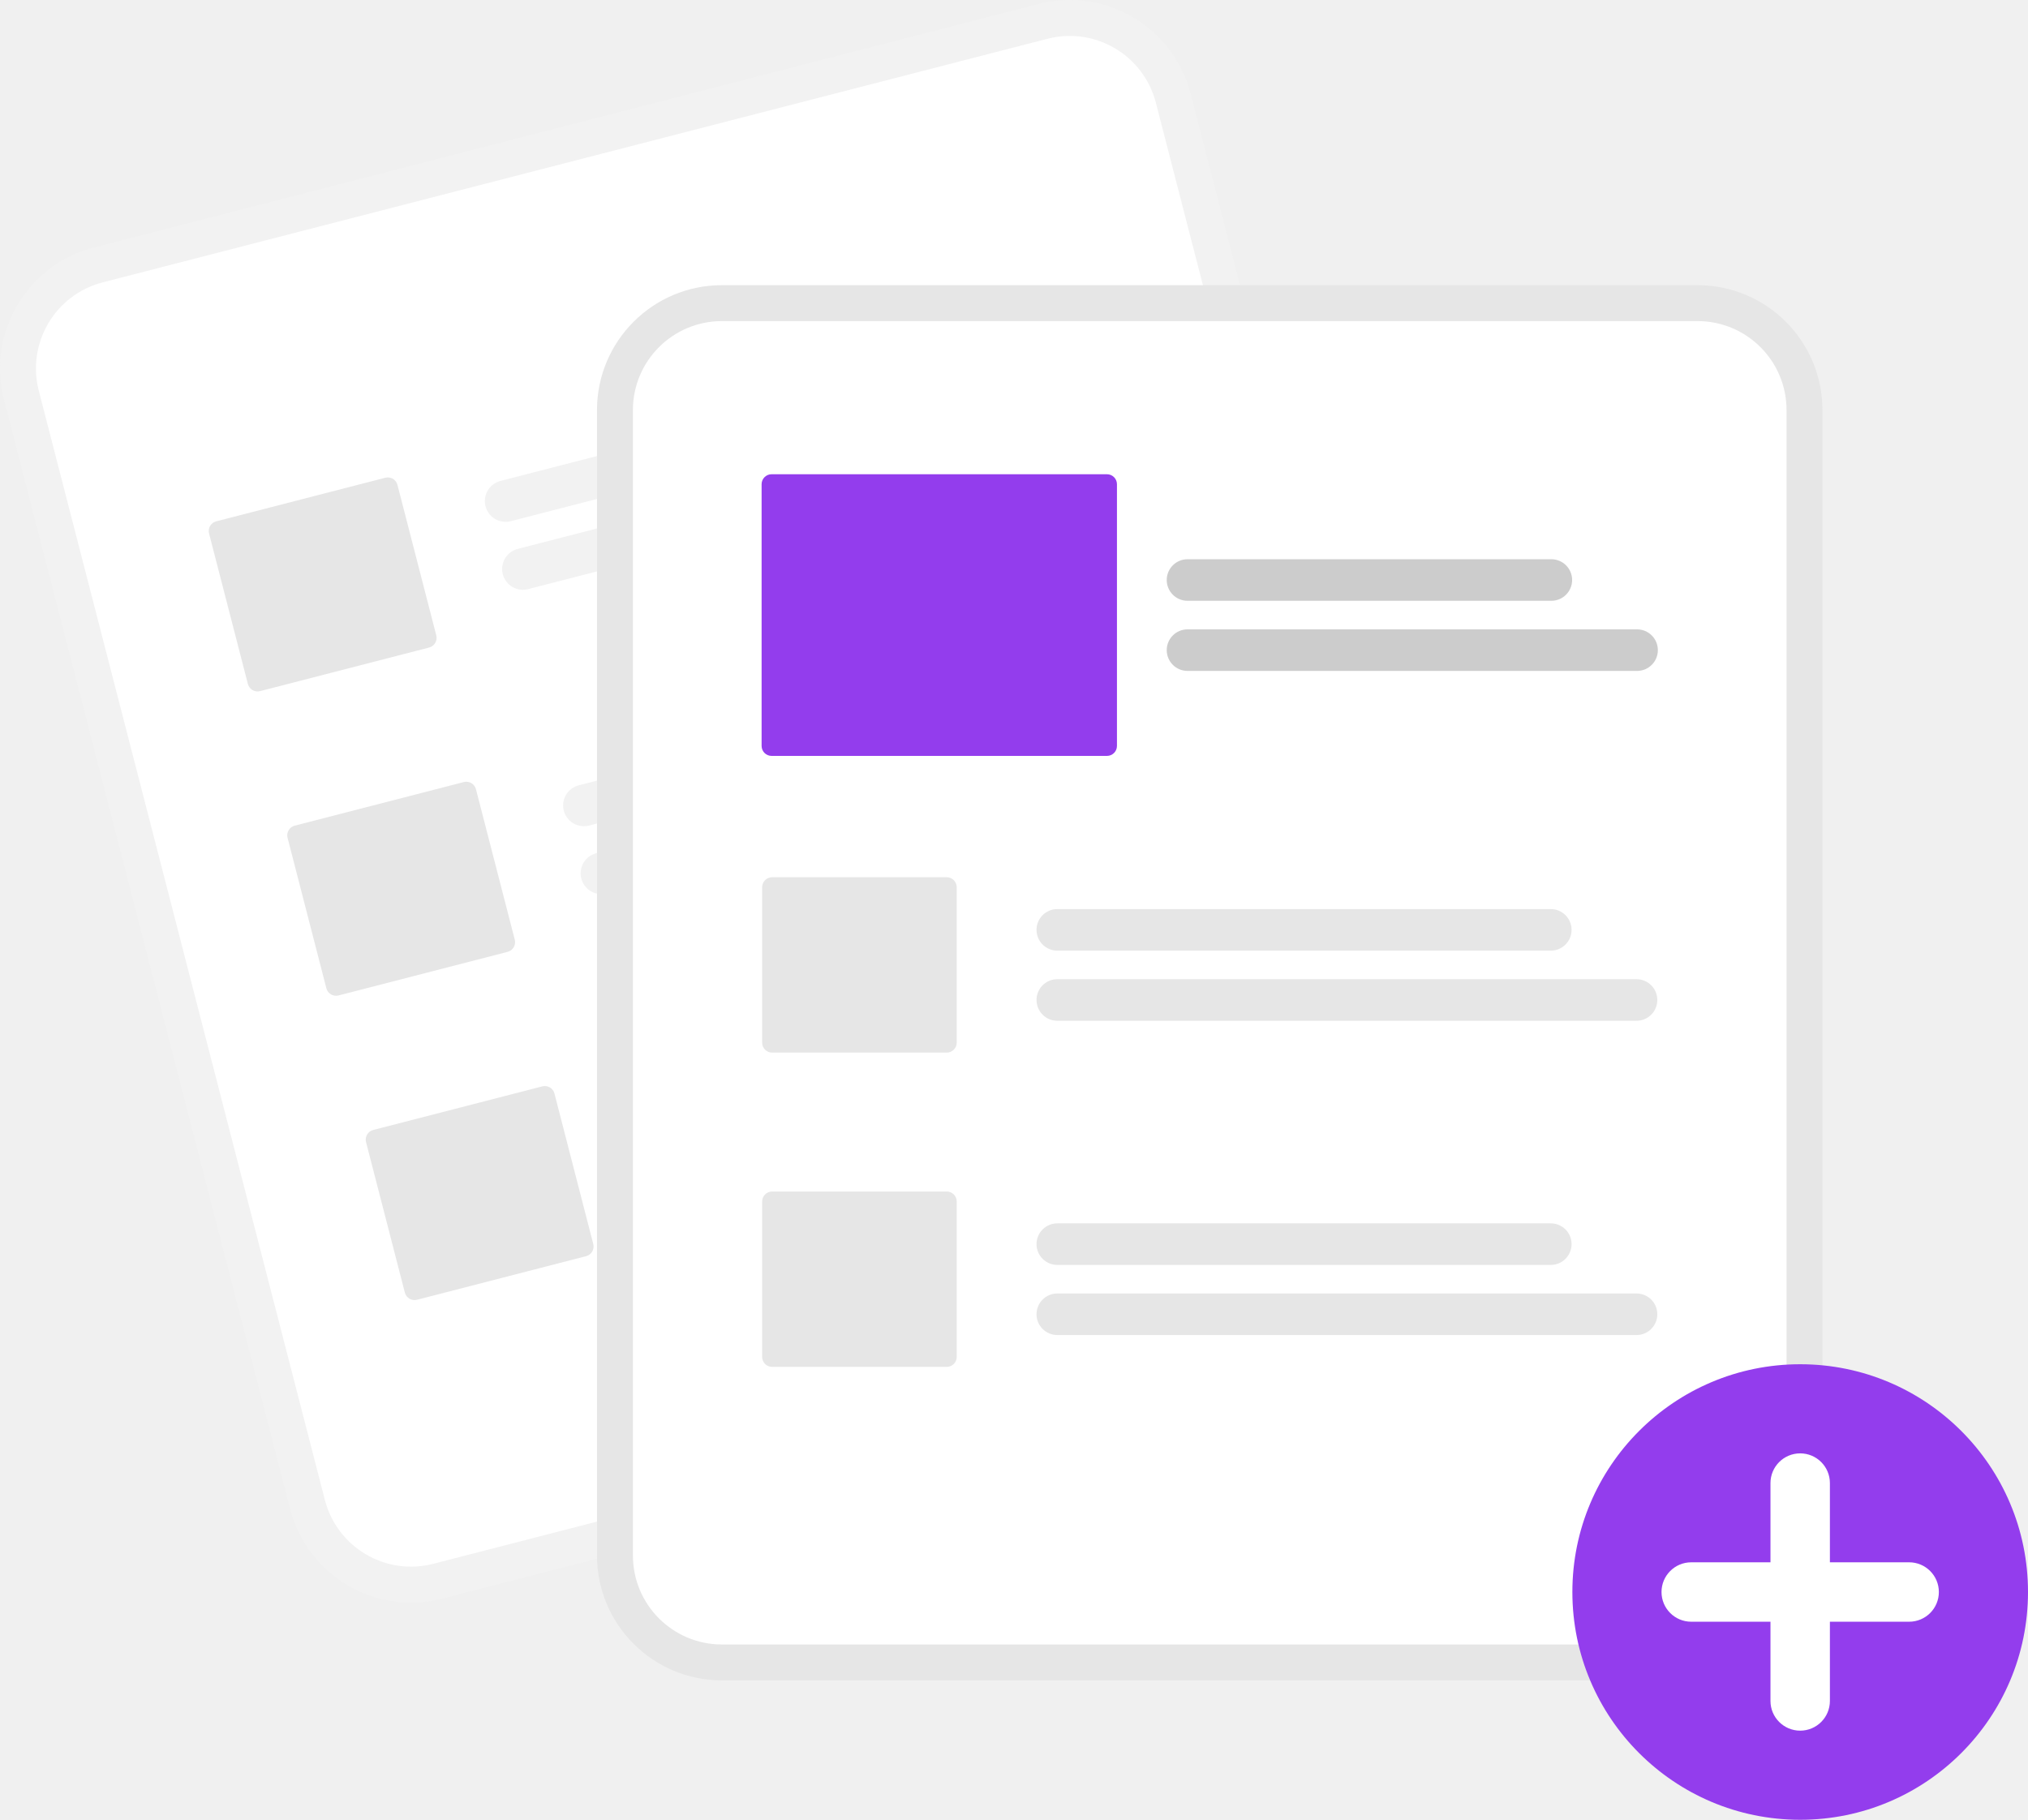
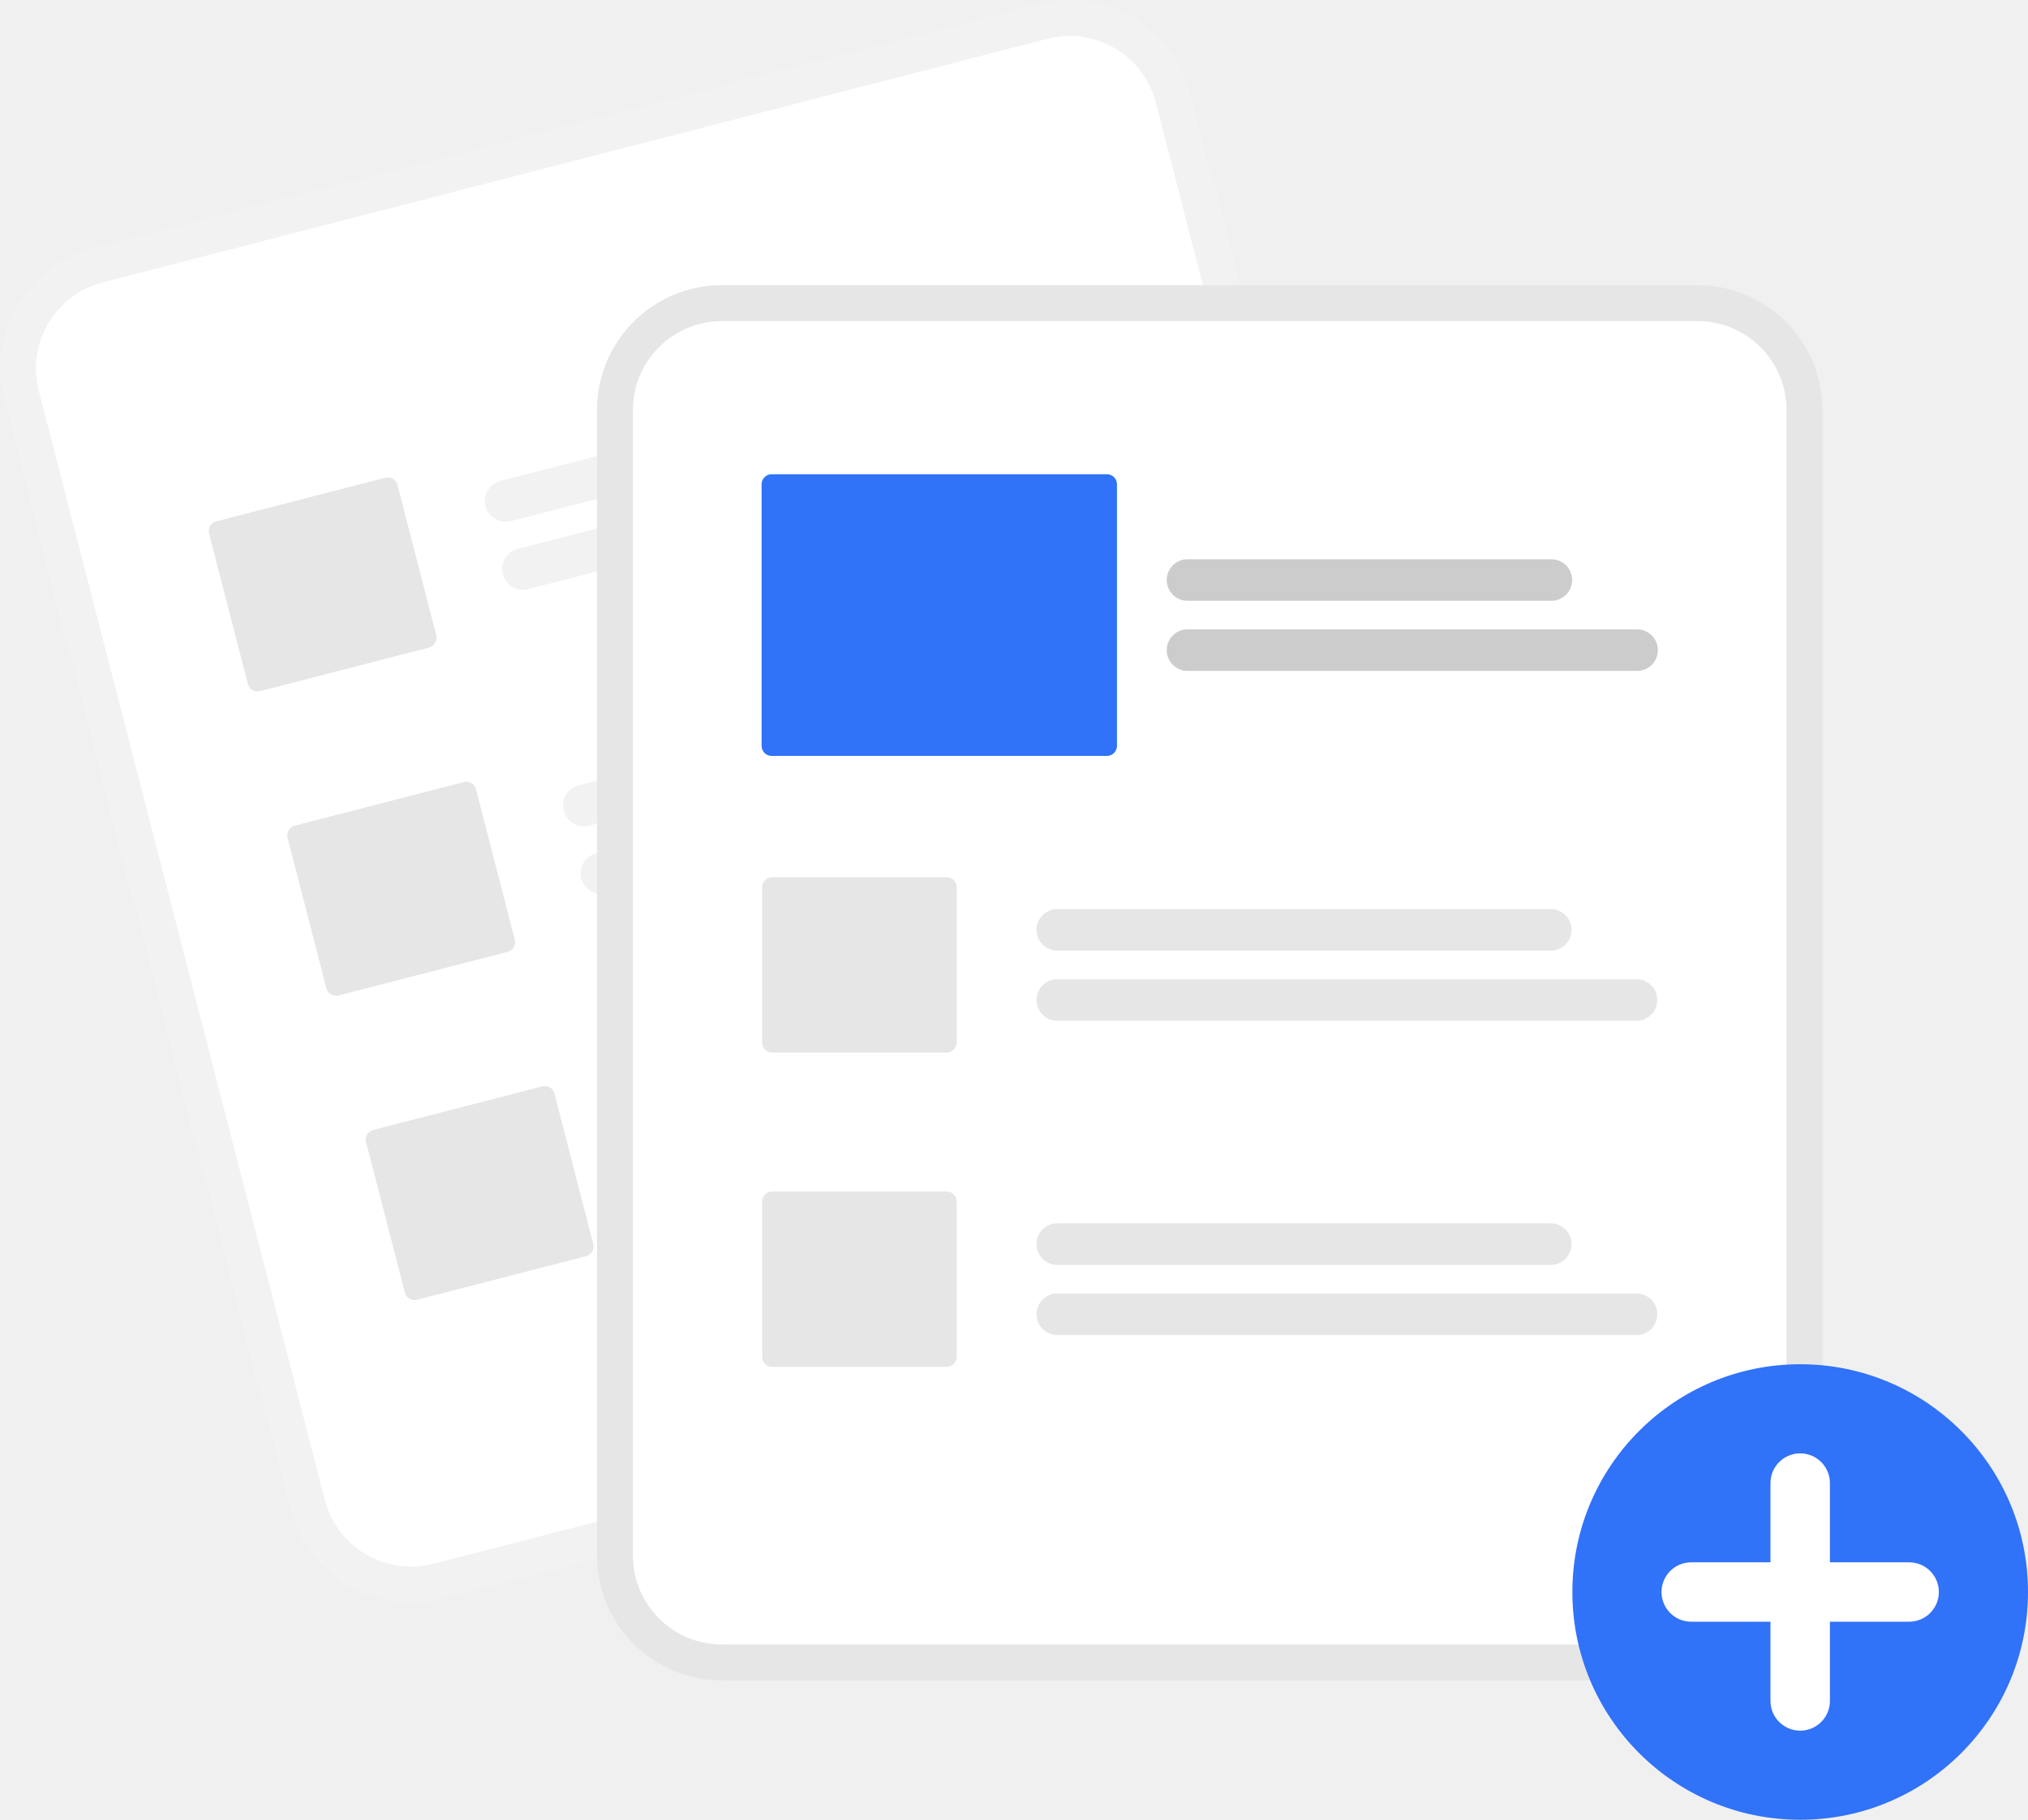
<svg xmlns="http://www.w3.org/2000/svg" id="a14aeead-7a51-49c7-9dde-c662f5733ecb" data-name="Layer 1" width="782.044" height="701.88" viewBox="0 0 782.044 701.88">
  <path d="M609.488,100.59l-25.446,6.562L270.537,187.999,245.091,194.561A48.179,48.179,0,0,0,210.508,253.179L320.849,681.056a48.179,48.179,0,0,0,58.618,34.583l.066-.017,364.265-93.937.066-.017a48.179,48.179,0,0,0,34.583-58.618l-110.341-427.877A48.179,48.179,0,0,0,609.488,100.59Z" transform="translate(-208.9778 -99.05999)" fill="#f2f2f2" />
  <path d="M612.948,114.005l-30.139,7.772L278.69,200.204l-30.139,7.772a34.309,34.309,0,0,0-24.628,41.743l110.341,427.877a34.309,34.309,0,0,0,41.743,24.627l.066-.017,364.265-93.937.066-.017a34.309,34.309,0,0,0,24.627-41.743l-110.341-427.877A34.309,34.309,0,0,0,612.948,114.005Z" transform="translate(-208.9778 -99.05999)" fill="#fff" />
  <path d="M590.19,252.563,405.917,300.084a8.014,8.014,0,0,1-4.002-15.52l184.273-47.52A8.014,8.014,0,0,1,590.19,252.563Z" transform="translate(-208.9778 -99.05999)" fill="#f2f2f2" />
  <path d="M628.955,270.499,412.671,326.274a8.014,8.014,0,1,1-4.002-15.52l216.284-55.775a8.014,8.014,0,0,1,4.002,15.52Z" transform="translate(-208.9778 -99.05999)" fill="#f2f2f2" />
  <path d="M620.458,369.937l-184.273,47.52a8.014,8.014,0,1,1-4.002-15.52l184.273-47.52a8.014,8.014,0,1,1,4.002,15.52Z" transform="translate(-208.9778 -99.05999)" fill="#f2f2f2" />
  <path d="M659.223,387.873l-216.284,55.775a8.014,8.014,0,1,1-4.002-15.52l216.284-55.775a8.014,8.014,0,0,1,4.002,15.52Z" transform="translate(-208.9778 -99.05999)" fill="#f2f2f2" />
  <path d="M650.727,487.31l-184.273,47.52a8.014,8.014,0,0,1-4.002-15.52l184.273-47.52a8.014,8.014,0,0,1,4.002,15.52Z" transform="translate(-208.9778 -99.05999)" fill="#f2f2f2" />
  <path d="M689.492,505.246l-216.284,55.775a8.014,8.014,0,1,1-4.002-15.52l216.284-55.775a8.014,8.014,0,0,1,4.002,15.52Z" transform="translate(-208.9778 -99.05999)" fill="#f2f2f2" />
  <path d="M374.459,348.809l-65.212,16.817a3.847,3.847,0,0,1-4.681-2.761L289.596,304.816a3.847,3.847,0,0,1,2.761-4.681l65.212-16.817a3.847,3.847,0,0,1,4.681,2.761l14.969,58.048A3.847,3.847,0,0,1,374.459,348.809Z" transform="translate(-208.9778 -99.05999)" fill="#e6e6e6" />
  <path d="M404.727,466.182l-65.212,16.817a3.847,3.847,0,0,1-4.681-2.761l-14.969-58.048A3.847,3.847,0,0,1,322.626,417.509l65.212-16.817a3.847,3.847,0,0,1,4.681,2.761l14.969,58.048A3.847,3.847,0,0,1,404.727,466.182Z" transform="translate(-208.9778 -99.05999)" fill="#e6e6e6" />
  <path d="M434.995,583.556l-65.212,16.817a3.847,3.847,0,0,1-4.681-2.761l-14.969-58.048a3.847,3.847,0,0,1,2.761-4.681l65.212-16.817a3.847,3.847,0,0,1,4.681,2.761l14.969,58.048A3.847,3.847,0,0,1,434.995,583.556Z" transform="translate(-208.9778 -99.05999)" fill="#e6e6e6" />
  <path d="M863.636,209.052H487.318a48.179,48.179,0,0,0-48.125,48.125V699.053a48.179,48.179,0,0,0,48.125,48.125H863.636a48.179,48.179,0,0,0,48.125-48.125V257.177A48.179,48.179,0,0,0,863.636,209.052Z" transform="translate(-208.9778 -99.05999)" fill="#e6e6e6" />
  <path d="M863.637,222.906H487.318a34.309,34.309,0,0,0-34.271,34.271V699.053a34.309,34.309,0,0,0,34.271,34.271H863.637a34.309,34.309,0,0,0,34.271-34.271V257.177A34.309,34.309,0,0,0,863.637,222.906Z" transform="translate(-208.9778 -99.05999)" fill="#fff" />
-   <circle cx="694.194" cy="614.03" r="87.85" fill="#933ded" />
+   <circle cx="694.194" cy="614.03" r="87.85" fill="#3072f8" />
  <path d="M945.187,701.631H914.631V671.074a11.459,11.459,0,0,0-22.918,0v30.557H861.156a11.459,11.459,0,0,0,0,22.918h30.557V755.105a11.459,11.459,0,1,0,22.918,0V724.548h30.557a11.459,11.459,0,0,0,0-22.918Z" transform="translate(-208.9778 -99.05999)" fill="#fff" />
  <path d="M807.001,465.716H616.699a8.014,8.014,0,1,1,0-16.028H807.001a8.014,8.014,0,0,1,0,16.028Z" transform="translate(-208.9778 -99.05999)" fill="#e6e6e6" />
  <path d="M840.059,492.763H616.699a8.014,8.014,0,1,1,0-16.028H840.059a8.014,8.014,0,1,1,0,16.028Z" transform="translate(-208.9778 -99.05999)" fill="#e6e6e6" />
  <path d="M807.001,586.929H616.699a8.014,8.014,0,1,1,0-16.028H807.001a8.014,8.014,0,0,1,0,16.028Z" transform="translate(-208.9778 -99.05999)" fill="#e6e6e6" />
  <path d="M840.059,613.977H616.699a8.014,8.014,0,1,1,0-16.028H840.059a8.014,8.014,0,1,1,0,16.028Z" transform="translate(-208.9778 -99.05999)" fill="#e6e6e6" />
  <path d="M574.07,505.042H506.724a3.847,3.847,0,0,1-3.843-3.843V441.252a3.847,3.847,0,0,1,3.843-3.843h67.346a3.847,3.847,0,0,1,3.843,3.843v59.947A3.847,3.847,0,0,1,574.07,505.042Z" transform="translate(-208.9778 -99.05999)" fill="#e6e6e6" />
  <path d="M574.07,626.255H506.724a3.847,3.847,0,0,1-3.843-3.843V562.465a3.847,3.847,0,0,1,3.843-3.843h67.346a3.847,3.847,0,0,1,3.843,3.843v59.947A3.847,3.847,0,0,1,574.07,626.255Z" transform="translate(-208.9778 -99.05999)" fill="#e6e6e6" />
  <path d="M807.212,330.781H666.91a8.014,8.014,0,0,1,0-16.028H807.212a8.014,8.014,0,0,1,0,16.028Z" transform="translate(-208.9778 -99.05999)" fill="#ccc" />
  <path d="M840.27,357.829H666.91a8.014,8.014,0,1,1,0-16.028h173.36a8.014,8.014,0,0,1,0,16.028Z" transform="translate(-208.9778 -99.05999)" fill="#ccc" />
-   <path d="M635.859,390.607H506.513a3.847,3.847,0,0,1-3.843-3.843V285.817a3.847,3.847,0,0,1,3.843-3.843H635.859a3.847,3.847,0,0,1,3.843,3.843V386.764A3.847,3.847,0,0,1,635.859,390.607Z" transform="translate(-208.9778 -99.05999)" fill="#933ded" />
+   <path d="M635.859,390.607H506.513a3.847,3.847,0,0,1-3.843-3.843V285.817a3.847,3.847,0,0,1,3.843-3.843H635.859a3.847,3.847,0,0,1,3.843,3.843V386.764A3.847,3.847,0,0,1,635.859,390.607Z" transform="translate(-208.9778 -99.05999)" fill="#3072f8" />
</svg>
